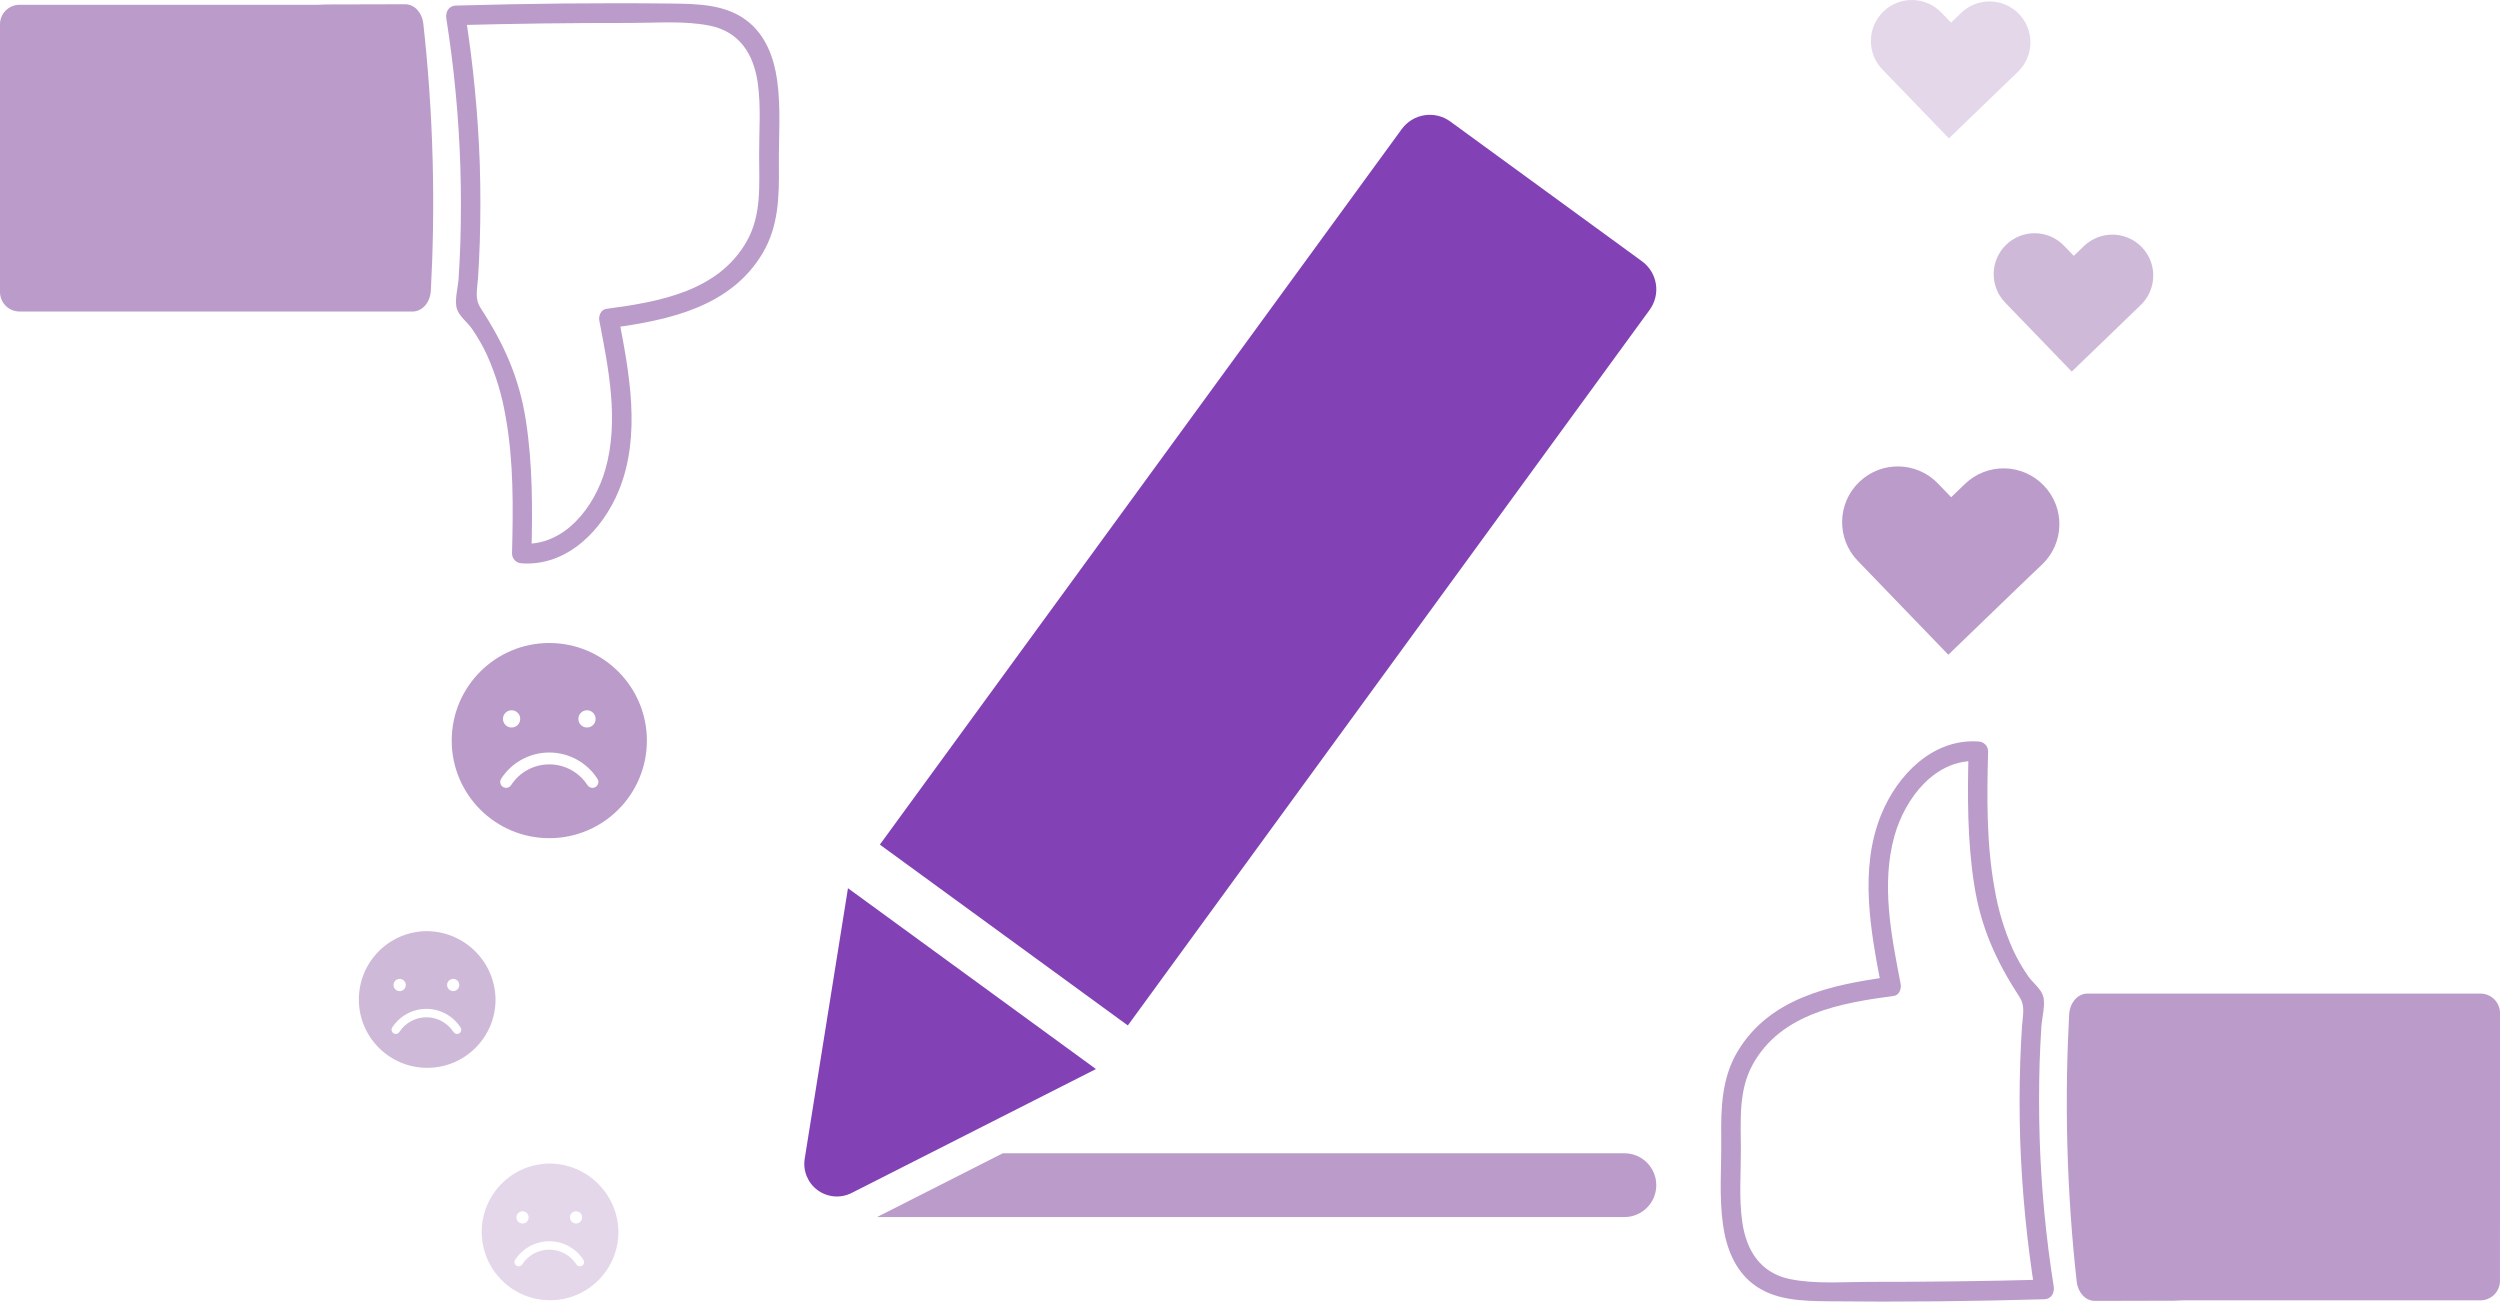
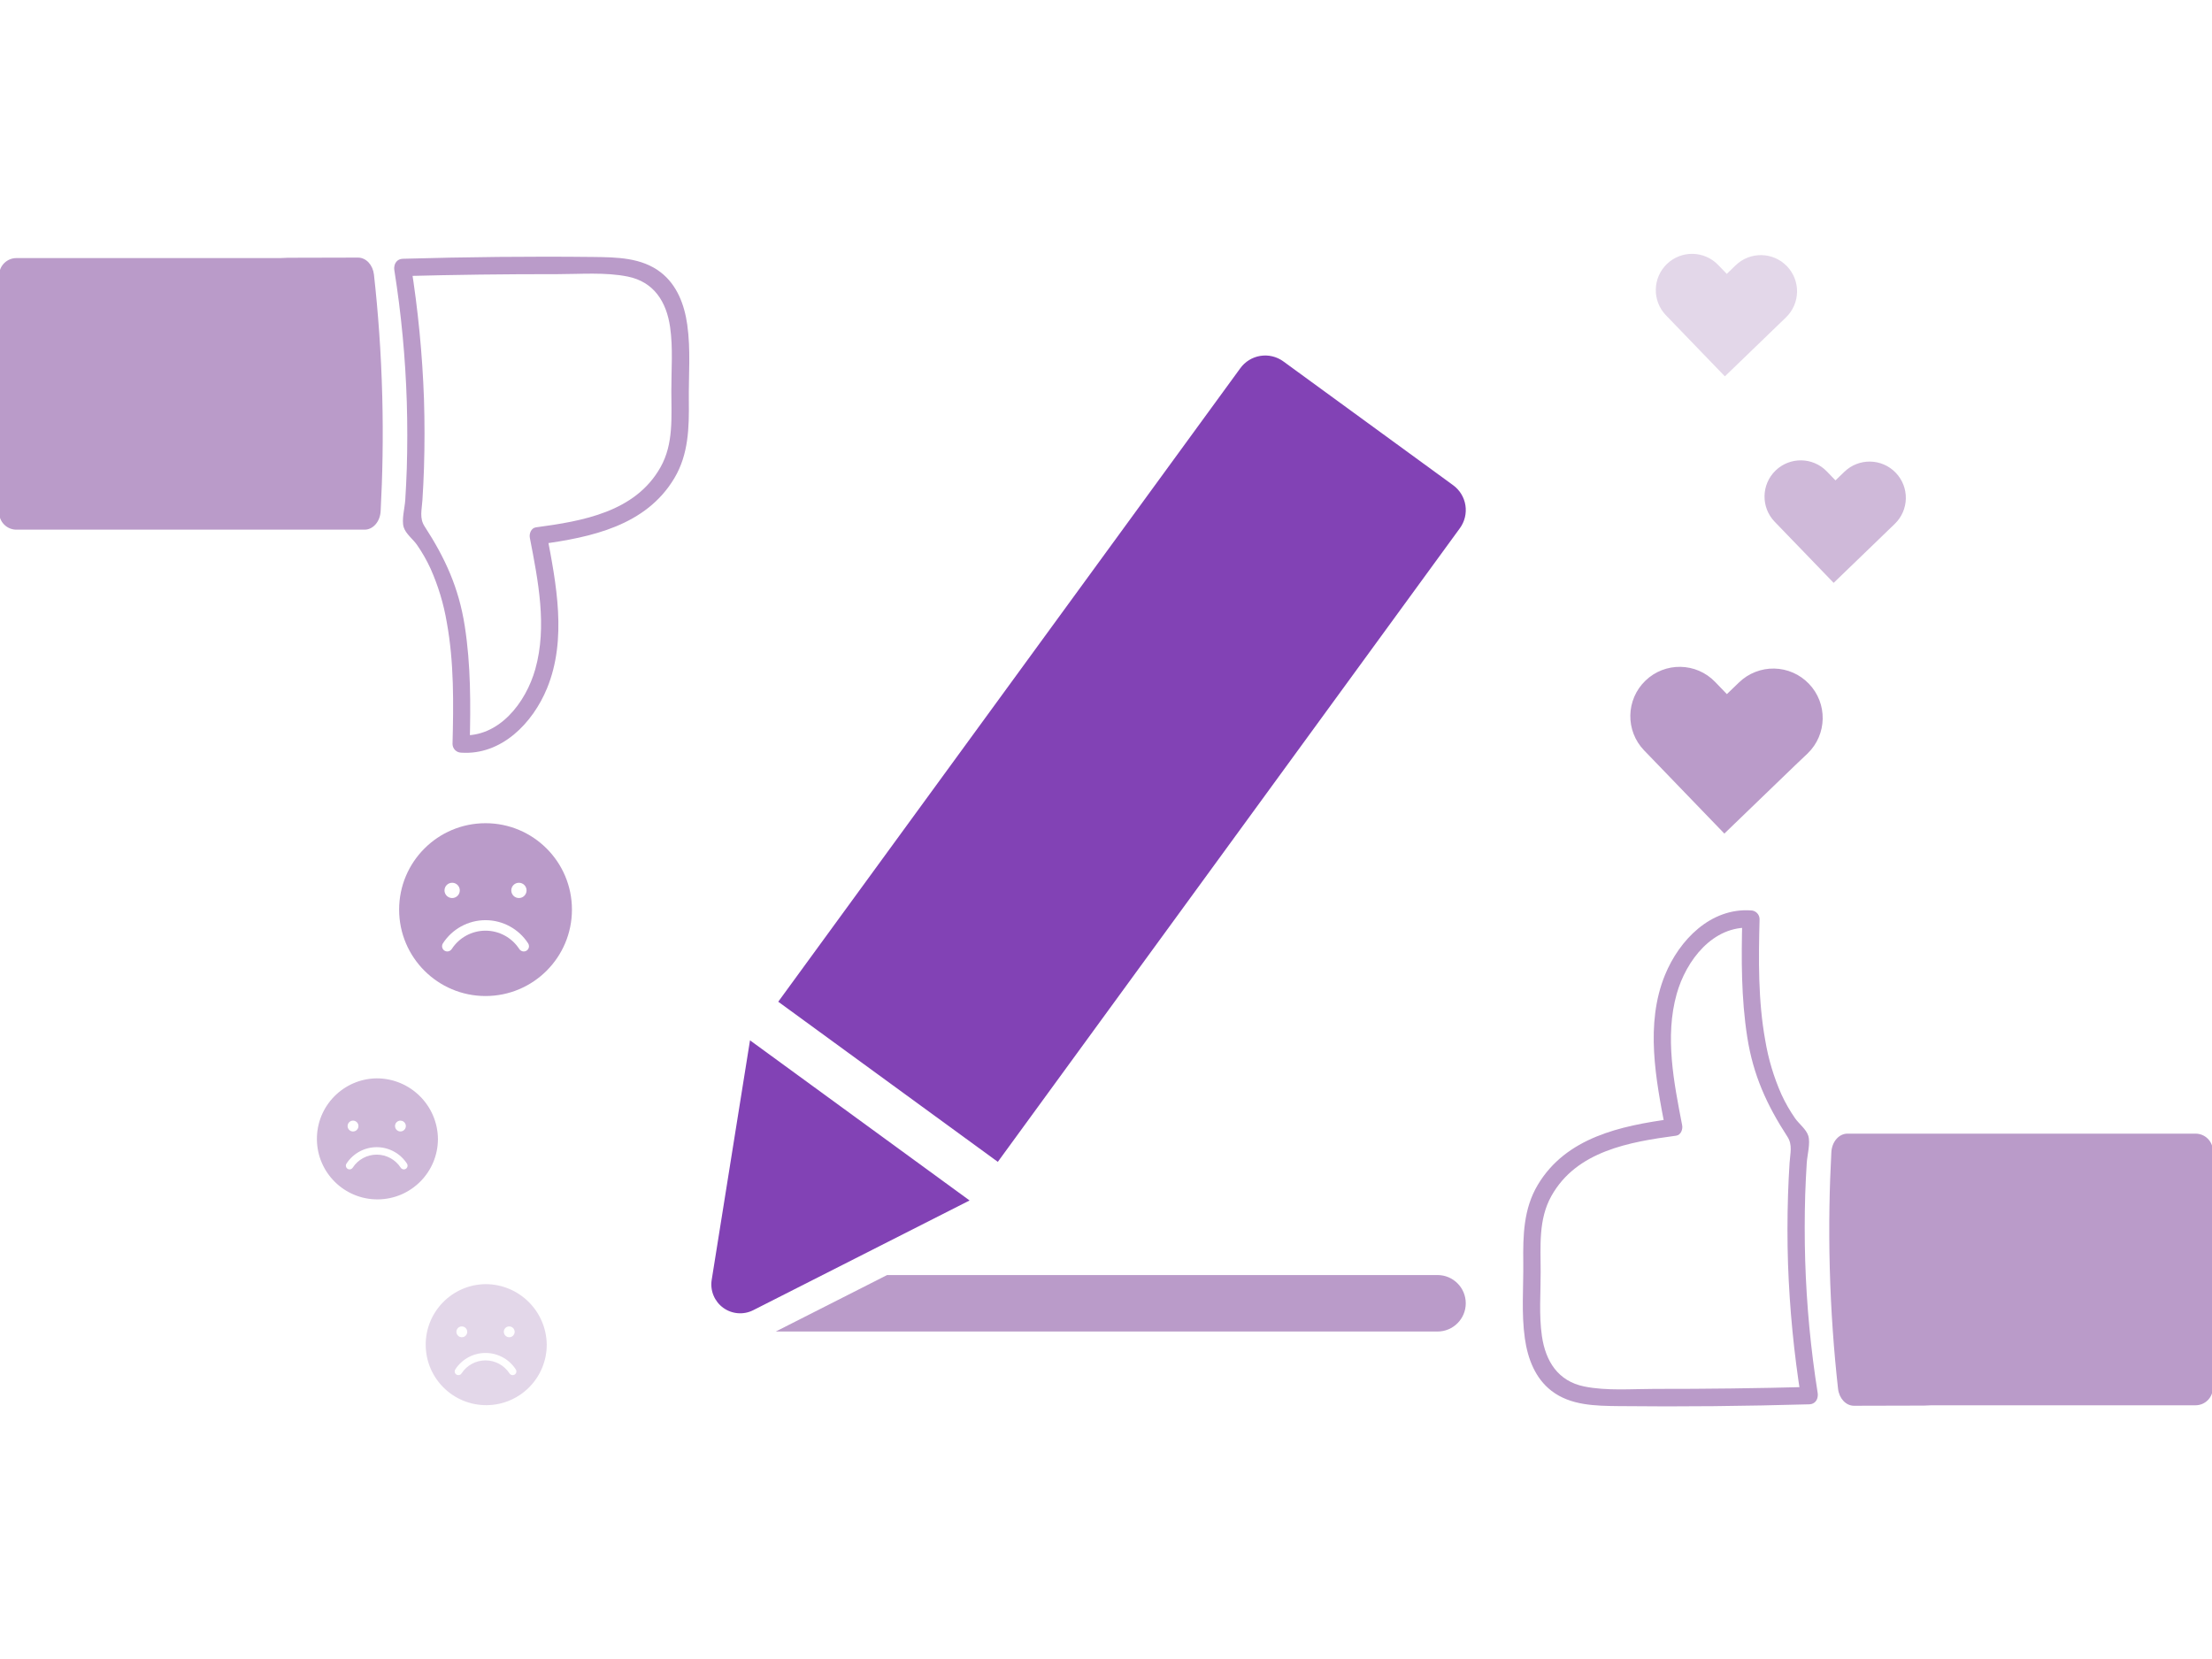
- <svg xmlns="http://www.w3.org/2000/svg" id="圖層_1" data-name="圖層 1" viewBox="0 0 640.5 333.43">
+ <svg xmlns="http://www.w3.org/2000/svg" id="圖層_1" data-name="圖層 1" viewBox="0 0 640 480">
  <defs>
    <style>.cls-1,.cls-2,.cls-3,.cls-5{fill:#ba9bc9;}.cls-2{opacity:0.7;}.cls-3{opacity:0.4;}.cls-4{fill:#8242b5;}.cls-5{stroke:#ba9bc9;stroke-miterlimit:10;stroke-width:0.5px;}</style>
  </defs>
-   <path class="cls-1" d="M503.17,197.43l-3.53,3.4-3.4-3.53a14.26,14.26,0,0,0-20.17-.36h0a14.27,14.27,0,0,0-.37,20.18l3.4,3.52L489,230.91h0l9.91,10.27,10.27-9.91h0l10.27-9.9L523,218a14.27,14.27,0,0,0,.36-20.18h0A14.26,14.26,0,0,0,503.17,197.43Z" transform="translate(0.25 -73.44)" />
-   <path class="cls-2" d="M533.65,136.49l-2.59,2.5-2.5-2.59a10.48,10.48,0,0,0-14.82-.27h0a10.49,10.49,0,0,0-.27,14.83l2.5,2.59,7.28,7.54h0l7.28,7.55,7.55-7.28h0l7.54-7.28,2.59-2.5a10.48,10.48,0,0,0,.27-14.82h0A10.49,10.49,0,0,0,533.65,136.49Z" transform="translate(0.25 -73.44)" />
-   <path class="cls-3" d="M502.2,76.74l-2.59,2.5-2.5-2.59a10.48,10.48,0,0,0-14.82-.27h0A10.49,10.49,0,0,0,482,91.21l2.5,2.59,7.28,7.55h0l7.28,7.54,7.55-7.28h0l7.54-7.28,2.59-2.5A10.48,10.48,0,0,0,517,77h0A10.49,10.49,0,0,0,502.2,76.74Z" transform="translate(0.25 -73.44)" />
-   <path class="cls-4" d="M280.53,347.33,217,301l-11.09,69.34a8.35,8.35,0,0,0,12,8.75Z" transform="translate(0.25 -73.44)" />
-   <path class="cls-4" d="M420.43,140.38l-49.14-35.83a8.9,8.9,0,0,0-12.44,2l-70.49,96.65L230.88,282l-5.71,7.83,63.53,46.33,5.71-7.83,57.48-78.82,70.48-96.66A8.9,8.9,0,0,0,420.43,140.38Z" transform="translate(0.25 -73.44)" />
-   <path class="cls-1" d="M140.48,238.18a25,25,0,1,0,25,25A25,25,0,0,0,140.48,238.18Zm9.66,17.23a2.21,2.21,0,1,1-2.21,2.21A2.21,2.21,0,0,1,150.14,255.41Zm-19.33,0a2.21,2.21,0,1,1-2.2,2.21A2.21,2.21,0,0,1,130.81,255.41Zm20.72,19.88a1.57,1.57,0,0,1-1.3-.73,11.64,11.64,0,0,0-19.51,0,1.56,1.56,0,0,1-1.3.73,1.52,1.52,0,0,1-1.29-2.32,14.68,14.68,0,0,1,24.69,0A1.51,1.51,0,0,1,151.53,275.29Z" transform="translate(0.25 -73.44)" />
-   <path class="cls-2" d="M109,312a17.51,17.51,0,1,0,17.71,17.51A17.72,17.72,0,0,0,109,312Zm6.85,12.23a1.57,1.57,0,1,1-1.56,1.57A1.57,1.57,0,0,1,115.88,324.23Zm-13.71,0a1.57,1.57,0,1,1-1.57,1.57A1.57,1.57,0,0,1,102.17,324.23Zm14.7,14.11a1.11,1.11,0,0,1-.92-.52,8.27,8.27,0,0,0-13.85,0,1.11,1.11,0,0,1-.92.52,1.08,1.08,0,0,1-.92-1.65,10.43,10.43,0,0,1,17.53,0A1.08,1.08,0,0,1,116.87,338.34Z" transform="translate(0.25 -73.44)" />
-   <path class="cls-3" d="M140.48,371.54A17.51,17.51,0,1,0,158.19,389,17.72,17.72,0,0,0,140.48,371.54Zm6.85,12.23a1.57,1.57,0,1,1-1.56,1.56A1.56,1.56,0,0,1,147.33,383.77Zm-13.71,0a1.57,1.57,0,1,1-1.57,1.56A1.57,1.57,0,0,1,133.62,383.77Zm14.7,14.1a1.1,1.1,0,0,1-.92-.52,8.27,8.27,0,0,0-13.85,0,1.08,1.08,0,0,1-.92.52,1.07,1.07,0,0,1-.91-1.64,10.42,10.42,0,0,1,17.52,0A1.07,1.07,0,0,1,148.32,397.87Z" transform="translate(0.25 -73.44)" />
-   <path class="cls-1" d="M415.92,368.91H256.67l-32.22,16.34H415.92a8.17,8.17,0,0,0,0-16.34Z" transform="translate(0.25 -73.44)" />
-   <path class="cls-1" d="M523.52,401.28q-22.39.6-44.81.57c-6.64,0-13.8.62-20.34-.7-7.59-1.54-11.19-7.3-12.25-14.6-.88-6.12-.34-12.38-.36-18.54,0-7.5-.69-15.22,3.12-22,7.29-13,22.58-15.61,36.07-17.42,1.41-.19,2-1.9,1.74-3.08-2.38-12.31-5.05-25.57-1.57-37.94,2.71-9.65,10.49-19.87,21.48-19.13l-2.5-2.5c-.29,11.41-.33,22.86,1.44,34.16,1.72,11,5.65,19.6,11.62,28.79,1.53,2.35.8,4.75.62,7.59q-.3,4.62-.45,9.25-.32,10,0,20a315.86,315.86,0,0,0,3.77,38.7c.5,3.17,5.32,1.82,4.82-1.33a303.85,303.85,0,0,1-3.62-38.32q-.28-9.54,0-19.09c.11-3.09.25-6.17.45-9.25.14-2.21,1.11-5.72.44-7.83-.59-1.9-2.73-3.48-3.84-5.09a45.18,45.18,0,0,1-3.92-6.86A64.72,64.72,0,0,1,510.74,301c-2.09-11.54-1.94-23.4-1.64-35.09a2.55,2.55,0,0,0-2.5-2.5c-11.66-.78-20.7,8.53-24.85,18.64-5.82,14.19-2.68,30.25.12,44.76l1.75-3.08c-14.69,2-30.51,5.35-38.7,19.1-4.12,6.91-4.28,14.6-4.19,22.43.08,7.3-.58,14.71.46,22,.82,5.78,2.95,11.49,7.7,15.15,5.52,4.26,12.74,4.34,19.4,4.42,18.41.21,36.83,0,55.23-.52C526.73,406.2,526.74,401.2,523.52,401.28Z" transform="translate(0.25 -73.44)" />
-   <path class="cls-5" d="M640,333a4.75,4.75,0,0,0-4.75-4.75H534.52c-2.32,0-4.24,2.23-4.4,5.1-.54,10.09-.78,21.2-.47,33.2.33,12.83,1.22,24.62,2.4,35.21.3,2.71,2.17,4.72,4.37,4.72l20.3-.05h0l2.16-.09h76.36a4.75,4.75,0,0,0,4.75-4.75Z" transform="translate(0.25 -73.44)" />
-   <path class="cls-1" d="M116.48,79.89q22.39-.6,44.81-.57c6.64,0,13.8-.62,20.34.7,7.59,1.54,11.19,7.3,12.25,14.6.88,6.12.34,12.37.36,18.54,0,7.5.69,15.22-3.12,22-7.29,13-22.58,15.61-36.07,17.42-1.41.19-2,1.9-1.74,3.08,2.38,12.31,5.05,25.57,1.57,37.94-2.71,9.65-10.49,19.87-21.48,19.13l2.5,2.5c.29-11.41.33-22.86-1.44-34.16-1.72-11-5.65-19.6-11.62-28.79-1.53-2.35-.8-4.75-.62-7.59q.3-4.62.45-9.25.31-10,0-20a315.86,315.86,0,0,0-3.77-38.7c-.5-3.17-5.32-1.82-4.82,1.33a303.85,303.85,0,0,1,3.62,38.32q.28,9.54,0,19.09c-.11,3.09-.25,6.17-.45,9.25-.14,2.21-1.11,5.72-.44,7.83.59,1.9,2.73,3.48,3.84,5.09a45.18,45.18,0,0,1,3.92,6.86,64.72,64.72,0,0,1,4.72,15.67c2.09,11.54,1.94,23.4,1.64,35.09a2.55,2.55,0,0,0,2.5,2.5c11.66.78,20.7-8.53,24.85-18.64,5.82-14.19,2.68-30.25-.12-44.76l-1.75,3.08c14.69-2,30.51-5.35,38.7-19.1,4.12-6.91,4.28-14.6,4.19-22.43-.08-7.3.58-14.71-.46-22-.82-5.78-2.95-11.49-7.7-15.15-5.52-4.26-12.74-4.34-19.4-4.42-18.41-.21-36.83,0-55.23.52C113.27,75,113.26,80,116.48,79.89Z" transform="translate(0.25 -73.44)" />
-   <path class="cls-5" d="M0,148.22A4.75,4.75,0,0,0,4.75,153H105.48c2.32,0,4.24-2.22,4.4-5.09.54-10.09.78-21.2.47-33.2-.33-12.83-1.22-24.62-2.4-35.21-.3-2.71-2.17-4.72-4.37-4.72l-20.3.05h0l-2.16.09H4.75A4.75,4.75,0,0,0,0,79.63Z" transform="translate(0.25 -73.44)" />
+   <path class="cls-1" d="M503.17,197.43l-3.53,3.4-3.4-3.53a14.26,14.26,0,0,0-20.17-.36h0a14.27,14.27,0,0,0-.37,20.18l3.4,3.52L489,230.91h0l9.91,10.27,10.27-9.91h0l10.27-9.9L523,218a14.27,14.27,0,0,0,.36-20.18h0A14.26,14.26,0,0,0,503.17,197.43Z" />
+   <path class="cls-2" d="M533.65,136.49l-2.59,2.5-2.5-2.59a10.48,10.48,0,0,0-14.82-.27h0a10.49,10.49,0,0,0-.27,14.83l2.5,2.59,7.28,7.54h0l7.28,7.55,7.55-7.28h0l7.54-7.28,2.59-2.5a10.48,10.48,0,0,0,.27-14.82h0A10.49,10.49,0,0,0,533.65,136.49Z" />
+   <path class="cls-3" d="M502.2,76.74l-2.59,2.5-2.5-2.59a10.48,10.48,0,0,0-14.82-.27h0A10.49,10.49,0,0,0,482,91.21l2.5,2.59,7.28,7.55h0l7.28,7.54,7.55-7.28h0l7.54-7.28,2.59-2.5A10.48,10.48,0,0,0,517,77h0A10.49,10.49,0,0,0,502.2,76.74Z" />
+   <path class="cls-4" d="M280.53,347.33,217,301l-11.09,69.34a8.35,8.35,0,0,0,12,8.75Z" />
+   <path class="cls-4" d="M420.43,140.38l-49.14-35.83a8.9,8.9,0,0,0-12.44,2l-70.49,96.65L230.88,282l-5.71,7.83,63.53,46.33,5.71-7.83,57.48-78.82,70.48-96.66A8.9,8.9,0,0,0,420.43,140.38Z" />
+   <path class="cls-1" d="M140.48,238.18a25,25,0,1,0,25,25A25,25,0,0,0,140.48,238.18Zm9.66,17.23a2.21,2.21,0,1,1-2.21,2.21A2.21,2.21,0,0,1,150.14,255.41Zm-19.33,0a2.21,2.21,0,1,1-2.2,2.21A2.21,2.21,0,0,1,130.81,255.41Zm20.72,19.88a1.57,1.57,0,0,1-1.3-.73,11.64,11.64,0,0,0-19.51,0,1.56,1.56,0,0,1-1.3.73,1.52,1.52,0,0,1-1.29-2.32,14.68,14.68,0,0,1,24.69,0A1.51,1.51,0,0,1,151.53,275.29Z" />
+   <path class="cls-2" d="M109,312a17.51,17.51,0,1,0,17.71,17.51A17.72,17.72,0,0,0,109,312Zm6.85,12.23a1.57,1.57,0,1,1-1.56,1.57A1.57,1.57,0,0,1,115.88,324.23Zm-13.71,0a1.57,1.57,0,1,1-1.57,1.57A1.57,1.57,0,0,1,102.17,324.23Zm14.7,14.11a1.11,1.11,0,0,1-.92-.52,8.27,8.27,0,0,0-13.85,0,1.11,1.11,0,0,1-.92.52,1.08,1.08,0,0,1-.92-1.65,10.43,10.43,0,0,1,17.53,0A1.08,1.08,0,0,1,116.87,338.34Z" />
+   <path class="cls-3" d="M140.48,371.54A17.51,17.51,0,1,0,158.19,389,17.72,17.72,0,0,0,140.48,371.54Zm6.85,12.23a1.57,1.57,0,1,1-1.56,1.56A1.56,1.56,0,0,1,147.33,383.77Zm-13.71,0a1.57,1.57,0,1,1-1.57,1.56A1.57,1.57,0,0,1,133.62,383.77Zm14.7,14.1a1.1,1.1,0,0,1-.92-.52,8.27,8.27,0,0,0-13.85,0,1.08,1.08,0,0,1-.92.52,1.07,1.07,0,0,1-.91-1.64,10.42,10.42,0,0,1,17.52,0A1.07,1.07,0,0,1,148.32,397.87Z" />
+   <path class="cls-1" d="M415.92,368.91H256.67l-32.22,16.34H415.92a8.17,8.17,0,0,0,0-16.34Z" />
+   <path class="cls-1" d="M523.52,401.28q-22.39.6-44.81.57c-6.64,0-13.8.62-20.34-.7-7.59-1.54-11.19-7.3-12.25-14.6-.88-6.12-.34-12.38-.36-18.54,0-7.5-.69-15.22,3.12-22,7.29-13,22.58-15.61,36.07-17.42,1.41-.19,2-1.9,1.74-3.08-2.38-12.31-5.05-25.57-1.57-37.94,2.71-9.65,10.49-19.87,21.48-19.13l-2.5-2.5c-.29,11.41-.33,22.86,1.44,34.16,1.72,11,5.65,19.6,11.62,28.79,1.53,2.35.8,4.75.62,7.59q-.3,4.62-.45,9.25-.32,10,0,20a315.86,315.86,0,0,0,3.77,38.7c.5,3.17,5.32,1.82,4.82-1.33a303.85,303.85,0,0,1-3.62-38.32q-.28-9.54,0-19.09c.11-3.09.25-6.17.45-9.25.14-2.21,1.11-5.72.44-7.83-.59-1.9-2.73-3.48-3.84-5.09a45.18,45.18,0,0,1-3.92-6.86A64.72,64.72,0,0,1,510.74,301c-2.09-11.54-1.94-23.4-1.64-35.09a2.55,2.55,0,0,0-2.5-2.5c-11.66-.78-20.7,8.53-24.85,18.64-5.82,14.19-2.68,30.25.12,44.76l1.75-3.08c-14.69,2-30.51,5.35-38.7,19.1-4.12,6.91-4.28,14.6-4.19,22.43.08,7.3-.58,14.71.46,22,.82,5.78,2.95,11.49,7.7,15.15,5.52,4.26,12.74,4.34,19.4,4.42,18.41.21,36.83,0,55.23-.52C526.73,406.2,526.74,401.2,523.52,401.28Z" />
+   <path class="cls-5" d="M640,333a4.75,4.75,0,0,0-4.75-4.75H534.52c-2.32,0-4.24,2.23-4.4,5.1-.54,10.09-.78,21.2-.47,33.2.33,12.83,1.22,24.62,2.4,35.21.3,2.71,2.17,4.72,4.37,4.72l20.3-.05h0l2.16-.09h76.36a4.75,4.75,0,0,0,4.75-4.75Z" />
+   <path class="cls-1" d="M116.48,79.89q22.39-.6,44.81-.57c6.64,0,13.8-.62,20.34.7,7.59,1.54,11.19,7.3,12.25,14.6.88,6.12.34,12.37.36,18.54,0,7.5.69,15.22-3.12,22-7.29,13-22.58,15.61-36.07,17.42-1.41.19-2,1.9-1.74,3.08,2.38,12.31,5.05,25.57,1.57,37.94-2.71,9.65-10.49,19.87-21.48,19.13l2.5,2.5c.29-11.41.33-22.86-1.44-34.16-1.72-11-5.65-19.6-11.62-28.79-1.53-2.35-.8-4.75-.62-7.59q.3-4.62.45-9.25.31-10,0-20a315.86,315.86,0,0,0-3.77-38.7c-.5-3.17-5.32-1.82-4.82,1.33a303.85,303.85,0,0,1,3.62,38.32q.28,9.54,0,19.09c-.11,3.09-.25,6.17-.45,9.25-.14,2.21-1.11,5.72-.44,7.83.59,1.9,2.73,3.48,3.84,5.09a45.18,45.18,0,0,1,3.92,6.86,64.72,64.72,0,0,1,4.72,15.67c2.09,11.54,1.94,23.4,1.64,35.09a2.55,2.55,0,0,0,2.5,2.5c11.66.78,20.7-8.53,24.85-18.64,5.82-14.19,2.68-30.25-.12-44.76l-1.75,3.08c14.69-2,30.51-5.35,38.7-19.1,4.12-6.91,4.28-14.6,4.19-22.43-.08-7.3.58-14.71-.46-22-.82-5.78-2.95-11.49-7.7-15.15-5.52-4.26-12.74-4.34-19.4-4.42-18.41-.21-36.83,0-55.23.52C113.27,75,113.26,80,116.48,79.89Z" />
+   <path class="cls-5" d="M0,148.22A4.75,4.75,0,0,0,4.75,153H105.48c2.32,0,4.24-2.22,4.4-5.09.54-10.09.78-21.2.47-33.2-.33-12.83-1.22-24.62-2.4-35.21-.3-2.71-2.17-4.72-4.37-4.72l-20.3.05h0l-2.16.09H4.75A4.75,4.75,0,0,0,0,79.63Z" />
</svg>
